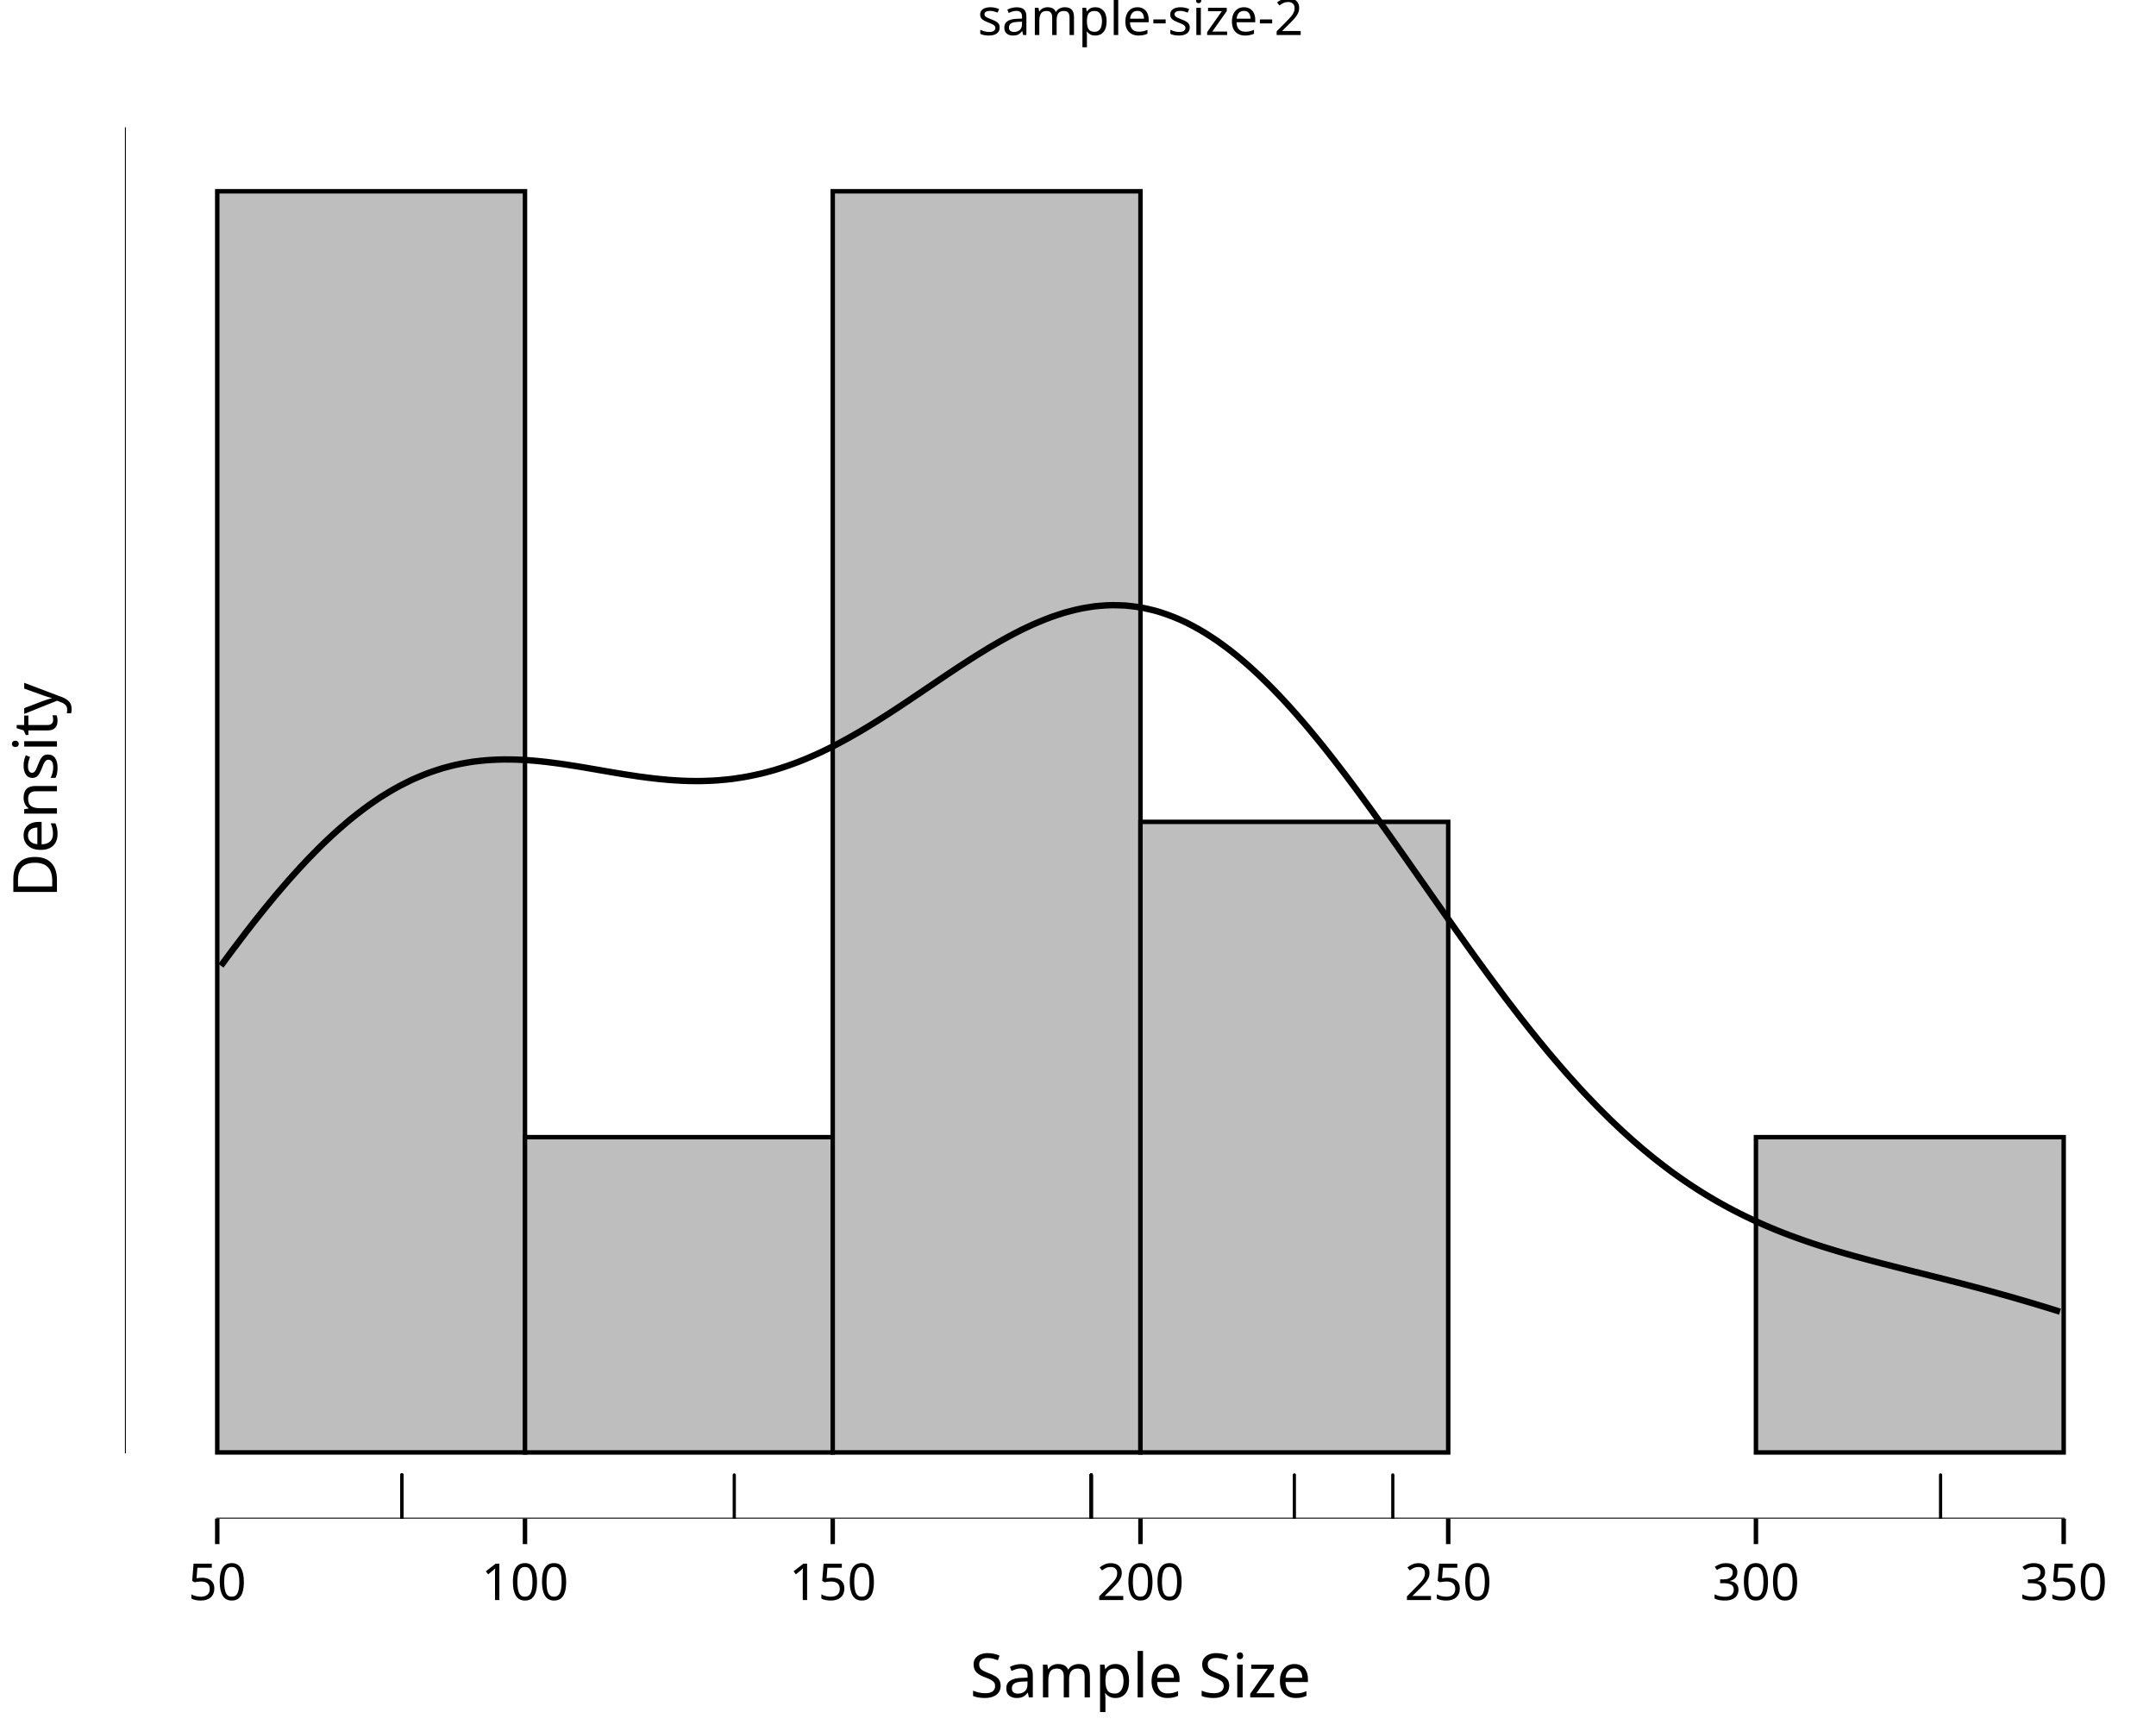
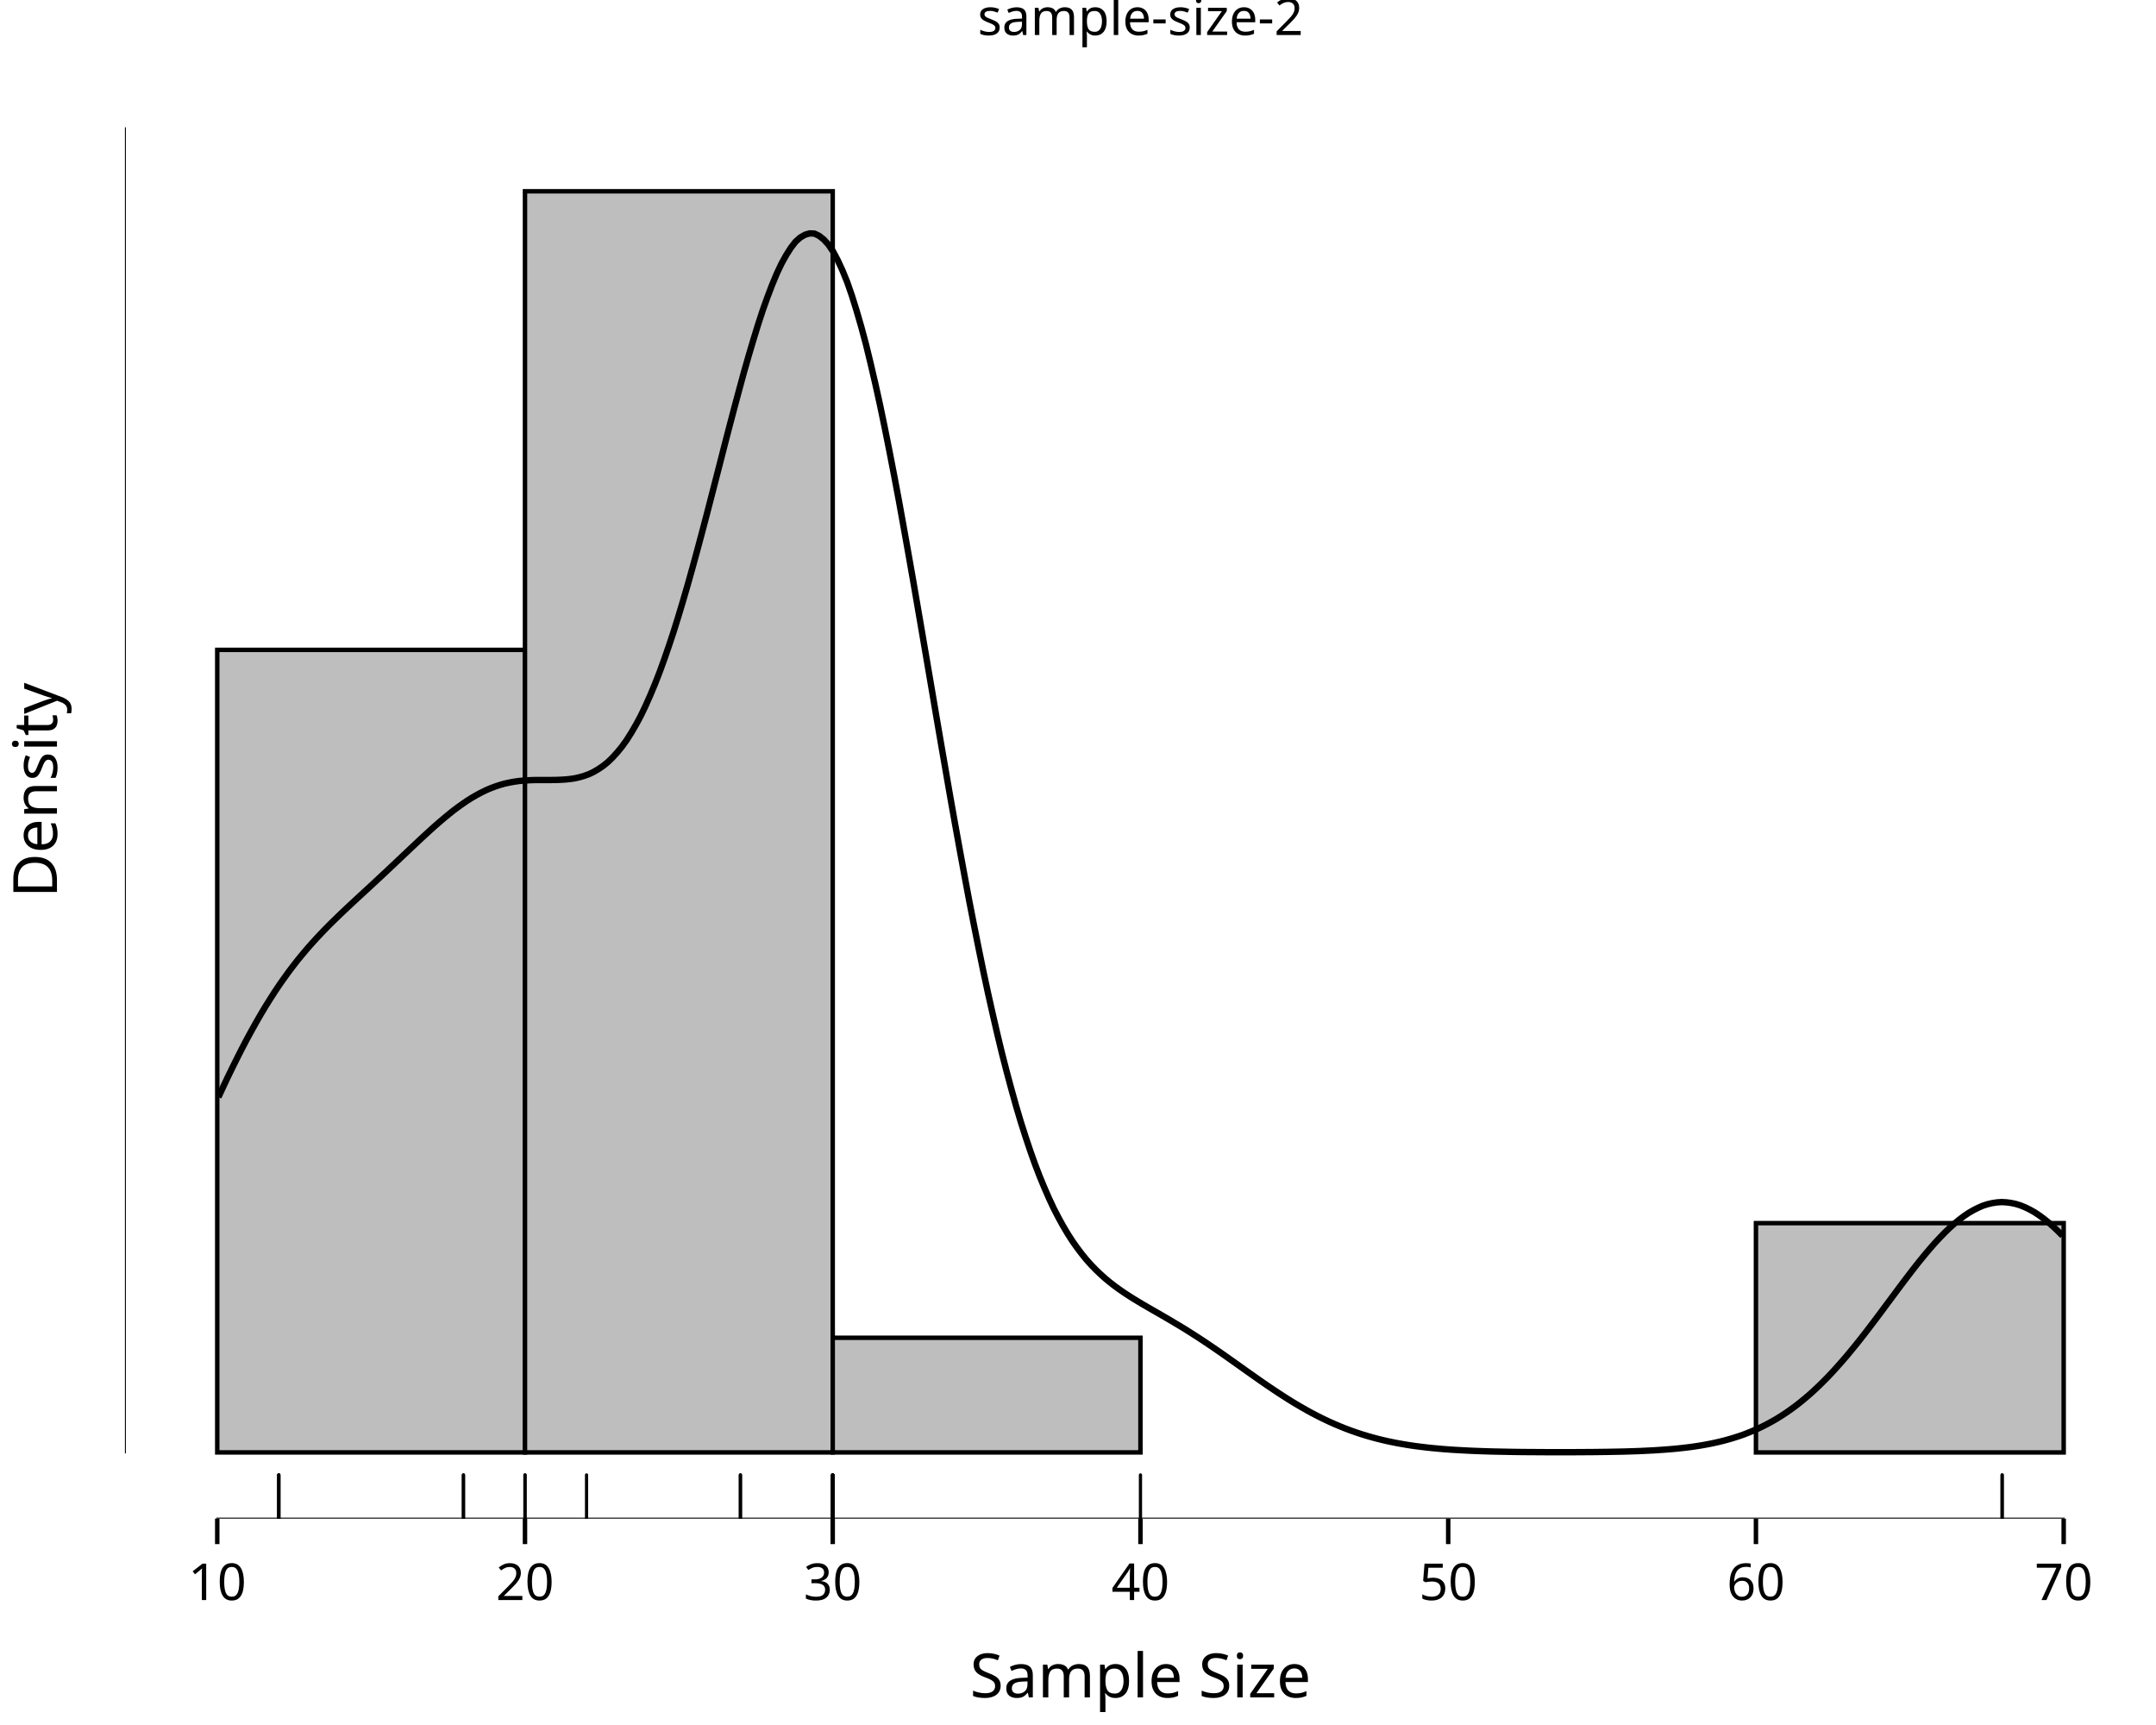
<svg xmlns="http://www.w3.org/2000/svg" class="svglite" data-engine-version="2.0" width="720.00pt" height="576.00pt" viewBox="0 0 720.00 576.00">
  <defs>
    <style type="text/css">
    .svglite line, .svglite polyline, .svglite polygon, .svglite path, .svglite rect, .svglite circle {
      fill: none;
      stroke: #000000;
      stroke-linecap: round;
      stroke-linejoin: round;
      stroke-miterlimit: 10.00;
    }
  </style>
  </defs>
  <rect width="100%" height="100%" style="stroke: none; fill: #FFFFFF;" />
  <defs>
    <clipPath id="cpMC4wMHw3MjAuMDB8MC4wMHw1NzYuMDA=">
      <rect x="0.00" y="0.00" width="720.00" height="576.00" />
    </clipPath>
  </defs>
  <g clip-path="url(#cpMC4wMHw3MjAuMDB8MC4wMHw1NzYuMDA=)">
    <rect x="0.00" y="0.00" width="720.00" height="576.00" style="stroke-width: 10.67; stroke: none;" />
  </g>
  <defs>
    <clipPath id="cpNDEuNzJ8NzIwLjAwfDIwLjcxfDUwNy4wOQ==">
      <rect x="41.72" y="20.71" width="678.28" height="486.39" />
    </clipPath>
  </defs>
  <g clip-path="url(#cpNDEuNzJ8NzIwLjAwfDIwLjcxfDUwNy4wOQ==)">
    <rect x="41.72" y="20.71" width="678.28" height="486.39" style="stroke-width: 10.67; stroke: none;" />
    <polyline points="72.55,484.99 689.17,42.82 " style="stroke-width: 1.07; stroke: none; stroke-linecap: butt;" />
-     <rect x="72.55" y="63.87" width="102.77" height="421.11" style="stroke-width: 1.49; stroke-linecap: square; stroke-linejoin: miter; fill: #BEBEBE;" />
-     <rect x="175.32" y="379.71" width="102.77" height="105.28" style="stroke-width: 1.49; stroke-linecap: square; stroke-linejoin: miter; fill: #BEBEBE;" />
-     <rect x="278.09" y="63.87" width="102.77" height="421.11" style="stroke-width: 1.49; stroke-linecap: square; stroke-linejoin: miter; fill: #BEBEBE;" />
-     <rect x="380.86" y="274.43" width="102.77" height="210.56" style="stroke-width: 1.49; stroke-linecap: square; stroke-linejoin: miter; fill: #BEBEBE;" />
+     <rect x="72.55" y="217.00" width="102.77" height="267.98" style="stroke-width: 1.49; stroke-linecap: square; stroke-linejoin: miter; fill: #BEBEBE;" />
+     <rect x="175.32" y="63.87" width="102.77" height="421.11" style="stroke-width: 1.49; stroke-linecap: square; stroke-linejoin: miter; fill: #BEBEBE;" />
+     <rect x="278.09" y="446.70" width="102.77" height="38.28" style="stroke-width: 1.49; stroke-linecap: square; stroke-linejoin: miter; fill: #BEBEBE;" />
+     <rect x="380.86" y="484.99" width="102.77" height="0.00" style="stroke-width: 1.49; stroke-linecap: square; stroke-linejoin: miter; fill: #BEBEBE;" />
    <rect x="483.63" y="484.99" width="102.77" height="0.00" style="stroke-width: 1.49; stroke-linecap: square; stroke-linejoin: miter; fill: #BEBEBE;" />
-     <rect x="586.40" y="379.71" width="102.77" height="105.28" style="stroke-width: 1.49; stroke-linecap: square; stroke-linejoin: miter; fill: #BEBEBE;" />
-     <polyline points="73.78,322.47 75.84,319.68 77.89,316.92 79.95,314.20 82.00,311.50 84.05,308.86 86.11,306.25 88.16,303.69 90.22,301.18 92.27,298.70 94.32,296.30 96.38,293.92 98.43,291.63 100.49,289.38 102.54,287.18 104.60,285.07 106.65,282.99 108.70,281.00 110.76,279.07 112.81,277.20 114.87,275.42 116.92,273.67 118.97,272.04 121.03,270.45 123.08,268.94 125.14,267.51 127.19,266.13 129.24,264.86 131.30,263.64 133.35,262.50 135.41,261.45 137.46,260.43 139.51,259.53 141.57,258.68 143.62,257.90 145.68,257.20 147.73,256.54 149.78,255.99 151.84,255.47 153.89,255.04 155.95,254.66 158.00,254.33 160.06,254.09 162.11,253.88 164.16,253.74 166.22,253.64 168.27,253.59 170.33,253.60 172.38,253.64 174.43,253.73 176.49,253.86 178.54,254.02 180.60,254.22 182.65,254.44 184.70,254.70 186.76,254.97 188.81,255.27 190.87,255.59 192.92,255.91 194.97,256.25 197.03,256.60 199.08,256.95 201.14,257.31 203.19,257.66 205.24,258.01 207.30,258.35 209.35,258.68 211.41,258.99 213.46,259.30 215.52,259.57 217.57,259.83 219.62,260.06 221.68,260.26 223.73,260.45 225.79,260.58 227.84,260.70 229.89,260.77 231.95,260.80 234.00,260.80 236.06,260.74 238.11,260.66 240.16,260.52 242.22,260.33 244.27,260.12 246.33,259.82 248.38,259.50 250.43,259.12 252.49,258.69 254.54,258.23 256.60,257.69 258.65,257.12 260.70,256.48 262.76,255.80 264.81,255.08 266.87,254.30 268.92,253.48 270.97,252.60 273.03,251.69 275.08,250.73 277.14,249.72 279.19,248.68 281.25,247.59 283.30,246.46 285.35,245.31 287.41,244.11 289.46,242.89 291.52,241.63 293.57,240.35 295.62,239.05 297.68,237.73 299.73,236.39 301.79,235.02 303.84,233.66 305.89,232.27 307.95,230.89 310.00,229.50 312.06,228.11 314.11,226.72 316.16,225.34 318.22,223.97 320.27,222.61 322.33,221.28 324.38,219.95 326.43,218.66 328.49,217.39 330.54,216.14 332.60,214.94 334.65,213.76 336.71,212.63 338.76,211.54 340.81,210.48 342.87,209.50 344.92,208.54 346.98,207.66 349.03,206.82 351.08,206.04 353.14,205.34 355.19,204.67 357.25,204.11 359.30,203.59 361.35,203.14 363.41,202.79 365.46,202.47 367.52,202.28 369.57,202.13 371.62,202.07 373.68,202.11 375.73,202.19 377.79,202.40 379.84,202.67 381.89,203.02 383.95,203.48 386.00,203.98 388.06,204.62 390.11,205.32 392.17,206.11 394.22,206.99 396.27,207.93 398.33,209.00 400.38,210.13 402.44,211.35 404.49,212.66 406.54,214.02 408.60,215.51 410.65,217.04 412.71,218.67 414.76,220.38 416.81,222.14 418.87,224.01 420.92,225.92 422.98,227.93 425.03,229.99 427.08,232.11 429.14,234.32 431.19,236.56 433.25,238.89 435.30,241.26 437.35,243.68 439.41,246.17 441.46,248.69 443.52,251.27 445.57,253.89 447.62,256.55 449.68,259.25 451.73,261.98 453.79,264.76 455.84,267.55 457.90,270.37 459.95,273.23 462.00,276.09 464.06,278.98 466.11,281.88 468.17,284.80 470.22,287.73 472.27,290.66 474.33,293.60 476.38,296.53 478.44,299.47 480.49,302.40 482.54,305.33 484.60,308.24 486.65,311.15 488.71,314.04 490.76,316.91 492.81,319.77 494.87,322.60 496.92,325.42 498.98,328.20 501.03,330.96 503.08,333.69 505.14,336.38 507.19,339.05 509.25,341.67 511.30,344.26 513.36,346.82 515.41,349.33 517.46,351.81 519.52,354.23 521.57,356.62 523.63,358.97 525.68,361.26 527.73,363.53 529.79,365.72 531.84,367.88 533.90,370.00 535.95,372.05 538.00,374.08 540.06,376.03 542.11,377.95 544.17,379.81 546.22,381.62 548.27,383.40 550.33,385.10 552.38,386.78 554.44,388.39 556.49,389.96 558.54,391.50 560.60,392.96 562.65,394.39 564.71,395.77 566.76,397.10 568.82,398.41 570.87,399.65 572.92,400.86 574.98,402.02 577.03,403.15 579.09,404.24 581.14,405.28 583.19,406.29 585.25,407.27 587.30,408.20 589.36,409.12 591.41,409.99 593.46,410.84 595.52,411.65 597.57,412.44 599.63,413.20 601.68,413.93 603.73,414.65 605.79,415.34 607.84,416.01 609.90,416.66 611.95,417.29 614.00,417.91 616.06,418.50 618.11,419.09 620.17,419.66 622.22,420.22 624.27,420.78 626.33,421.32 628.38,421.86 630.44,422.38 632.49,422.91 634.55,423.43 636.60,423.94 638.65,424.46 640.71,424.97 642.76,425.48 644.82,426.00 646.87,426.51 648.92,427.03 650.98,427.55 653.03,428.08 655.09,428.60 657.14,429.14 659.19,429.68 661.25,430.22 663.30,430.77 665.36,431.33 667.41,431.90 669.46,432.47 671.52,433.05 673.57,433.64 675.63,434.24 677.68,434.84 679.73,435.45 681.79,436.08 683.84,436.70 685.90,437.34 687.95,437.99 " style="stroke-width: 2.13; stroke-linecap: butt;" />
-     <line x1="364.42" y1="507.09" x2="364.42" y2="492.50" style="stroke-width: 1.07;" />
-     <line x1="364.42" y1="507.09" x2="364.42" y2="492.50" style="stroke-width: 1.07;" />
-     <line x1="364.42" y1="507.09" x2="364.42" y2="492.50" style="stroke-width: 1.07;" />
-     <line x1="364.42" y1="507.09" x2="364.42" y2="492.50" style="stroke-width: 1.07;" />
-     <line x1="134.21" y1="507.09" x2="134.21" y2="492.50" style="stroke-width: 1.07;" />
-     <line x1="134.21" y1="507.09" x2="134.21" y2="492.50" style="stroke-width: 1.07;" />
-     <line x1="134.21" y1="507.09" x2="134.21" y2="492.50" style="stroke-width: 1.07;" />
-     <line x1="134.21" y1="507.09" x2="134.21" y2="492.50" style="stroke-width: 1.07;" />
-     <line x1="245.21" y1="507.09" x2="245.21" y2="492.50" style="stroke-width: 1.07;" />
-     <line x1="432.25" y1="507.09" x2="432.25" y2="492.50" style="stroke-width: 1.07;" />
-     <line x1="465.13" y1="507.09" x2="465.13" y2="492.50" style="stroke-width: 1.07;" />
-     <line x1="648.06" y1="507.09" x2="648.06" y2="492.50" style="stroke-width: 1.07;" />
+     <rect x="586.40" y="408.42" width="102.77" height="76.57" style="stroke-width: 1.49; stroke-linecap: square; stroke-linejoin: miter; fill: #BEBEBE;" />
+     <polyline points="72.93,366.36 74.50,362.99 76.06,359.67 77.63,356.45 79.20,353.29 80.76,350.21 82.33,347.21 83.90,344.32 85.47,341.51 87.03,338.79 88.60,336.16 90.17,333.65 91.73,331.21 93.30,328.86 94.87,326.63 96.43,324.47 98.00,322.40 99.57,320.39 101.14,318.49 102.70,316.65 104.27,314.87 105.84,313.15 107.40,311.49 108.97,309.87 110.54,308.29 112.11,306.76 113.67,305.25 115.24,303.76 116.81,302.29 118.37,300.84 119.94,299.39 121.51,297.94 123.08,296.50 124.64,295.05 126.21,293.59 127.78,292.13 129.34,290.67 130.91,289.19 132.48,287.71 134.04,286.23 135.61,284.75 137.18,283.26 138.75,281.79 140.31,280.32 141.88,278.87 143.45,277.43 145.01,276.02 146.58,274.65 148.15,273.31 149.72,272.02 151.28,270.76 152.85,269.58 154.42,268.46 155.98,267.39 157.55,266.40 159.12,265.49 160.69,264.65 162.25,263.88 163.82,263.21 165.39,262.62 166.95,262.10 168.52,261.66 170.09,261.31 171.66,261.03 173.22,260.80 174.79,260.65 176.36,260.55 177.92,260.48 179.49,260.45 181.06,260.45 182.62,260.45 184.19,260.45 185.76,260.43 187.33,260.37 188.89,260.27 190.46,260.11 192.03,259.87 193.59,259.51 195.16,259.05 196.73,258.48 198.30,257.72 199.86,256.80 201.43,255.73 203.00,254.47 204.56,252.95 206.13,251.23 207.70,249.31 209.27,247.13 210.83,244.66 212.40,241.97 213.97,239.05 215.53,235.80 217.10,232.28 218.67,228.54 220.23,224.55 221.80,220.23 223.37,215.70 224.94,210.96 226.50,205.96 228.07,200.73 229.64,195.34 231.20,189.79 232.77,184.04 234.34,178.18 235.91,172.22 237.47,166.19 239.04,160.09 240.61,153.99 242.17,147.89 243.74,141.84 245.31,135.89 246.88,130.04 248.44,124.30 250.01,118.80 251.58,113.51 253.14,108.44 254.71,103.63 256.28,99.23 257.84,95.13 259.41,91.36 260.98,88.03 262.55,85.19 264.11,82.74 265.68,80.70 267.25,79.30 268.81,78.39 270.38,77.93 271.95,77.98 273.52,78.73 275.08,79.96 276.65,81.67 278.22,83.99 279.78,86.93 281.35,90.33 282.92,94.19 284.49,98.71 286.05,103.71 287.62,109.12 289.19,114.97 290.75,121.39 292.32,128.15 293.89,135.25 295.45,142.75 297.02,150.60 298.59,158.70 300.16,167.03 301.72,175.66 303.29,184.45 304.86,193.37 306.42,202.42 307.99,211.58 309.56,220.77 311.13,229.98 312.69,239.18 314.26,248.32 315.83,257.39 317.39,266.38 318.96,275.21 320.53,283.87 322.10,292.38 323.66,300.71 325.23,308.75 326.80,316.58 328.36,324.20 329.93,331.52 331.50,338.52 333.06,345.28 334.63,351.79 336.20,357.91 337.77,363.75 339.33,369.34 340.90,374.63 342.47,379.55 344.03,384.21 345.60,388.62 347.17,392.73 348.74,396.52 350.30,400.10 351.87,403.46 353.44,406.50 355.00,409.34 356.57,411.98 358.14,414.44 359.71,416.65 361.27,418.71 362.84,420.64 364.41,422.39 365.97,424.00 367.54,425.50 369.11,426.91 370.68,428.20 372.24,429.41 373.81,430.55 375.38,431.64 376.94,432.66 378.51,433.65 380.08,434.61 381.64,435.54 383.21,436.45 384.78,437.36 386.35,438.26 387.91,439.16 389.48,440.07 391.05,440.99 392.61,441.92 394.18,442.86 395.75,443.82 397.32,444.80 398.88,445.80 400.45,446.81 402.02,447.84 403.58,448.89 405.15,449.95 406.72,451.03 408.29,452.12 409.85,453.22 411.42,454.33 412.99,455.44 414.55,456.55 416.12,457.67 417.69,458.78 419.25,459.88 420.82,460.98 422.39,462.07 423.96,463.14 425.52,464.19 427.09,465.23 428.66,466.24 430.22,467.24 431.79,468.21 433.36,469.15 434.93,470.06 436.49,470.95 438.06,471.81 439.63,472.63 441.19,473.42 442.76,474.18 444.33,474.91 445.90,475.60 447.46,476.26 449.03,476.89 450.60,477.49 452.16,478.05 453.73,478.59 455.30,479.09 456.86,479.56 458.43,480.00 460.00,480.42 461.57,480.81 463.13,481.17 464.70,481.50 466.27,481.82 467.83,482.10 469.40,482.37 470.97,482.62 472.54,482.85 474.10,483.05 475.67,483.24 477.24,483.42 478.80,483.58 480.37,483.72 481.94,483.86 483.51,483.98 485.07,484.09 486.64,484.18 488.21,484.27 489.77,484.35 491.34,484.43 492.91,484.49 494.47,484.55 496.04,484.60 497.61,484.65 499.18,484.69 500.74,484.72 502.31,484.75 503.88,484.78 505.44,484.81 507.01,484.83 508.58,484.85 510.15,484.86 511.71,484.87 513.28,484.88 514.85,484.89 516.41,484.90 517.98,484.90 519.55,484.91 521.12,484.91 522.68,484.91 524.25,484.90 525.82,484.90 527.38,484.89 528.95,484.88 530.52,484.87 532.08,484.86 533.65,484.84 535.22,484.82 536.79,484.80 538.35,484.77 539.92,484.74 541.49,484.71 543.05,484.67 544.62,484.62 546.19,484.57 547.76,484.51 549.32,484.44 550.89,484.36 552.46,484.28 554.02,484.18 555.59,484.07 557.16,483.95 558.73,483.82 560.29,483.67 561.86,483.50 563.43,483.32 564.99,483.12 566.56,482.89 568.13,482.64 569.70,482.36 571.26,482.06 572.83,481.73 574.40,481.37 575.96,480.98 577.53,480.54 579.10,480.07 580.66,479.57 582.23,479.03 583.80,478.42 585.37,477.78 586.93,477.10 588.50,476.36 590.07,475.56 591.63,474.71 593.20,473.82 594.77,472.84 596.34,471.82 597.90,470.73 599.47,469.59 601.04,468.37 602.60,467.09 604.17,465.76 605.74,464.35 607.31,462.87 608.87,461.34 610.44,459.75 612.01,458.08 613.57,456.36 615.14,454.59 616.71,452.77 618.27,450.88 619.84,448.96 621.41,446.99 622.98,444.98 624.54,442.94 626.11,440.88 627.68,438.79 629.24,436.68 630.81,434.57 632.38,432.46 633.95,430.35 635.51,428.26 637.08,426.20 638.65,424.15 640.21,422.15 641.78,420.20 643.35,418.30 644.92,416.46 646.48,414.70 648.05,413.03 649.62,411.42 651.18,409.91 652.75,408.53 654.32,407.24 655.88,406.06 657.45,405.00 659.02,404.09 660.59,403.30 662.15,402.61 663.72,402.11 665.29,401.74 666.85,401.50 668.42,401.39 669.99,401.47 671.56,401.67 673.12,402.00 674.69,402.48 676.26,403.12 677.82,403.88 679.39,404.75 680.96,405.79 682.53,406.94 684.09,408.20 685.66,409.56 687.23,411.05 688.79,412.62 " style="stroke-width: 2.13; stroke-linecap: butt;" />
+     <line x1="195.88" y1="507.09" x2="195.88" y2="492.50" style="stroke-width: 1.07;" />
+     <line x1="247.26" y1="507.09" x2="247.26" y2="492.50" style="stroke-width: 1.07;" />
+     <line x1="247.26" y1="507.09" x2="247.26" y2="492.50" style="stroke-width: 1.07;" />
+     <line x1="278.09" y1="507.09" x2="278.09" y2="492.50" style="stroke-width: 1.07;" />
+     <line x1="278.09" y1="507.09" x2="278.09" y2="492.50" style="stroke-width: 1.07;" />
+     <line x1="278.09" y1="507.09" x2="278.09" y2="492.50" style="stroke-width: 1.07;" />
+     <line x1="278.09" y1="507.09" x2="278.09" y2="492.50" style="stroke-width: 1.07;" />
+     <line x1="668.62" y1="507.09" x2="668.62" y2="492.50" style="stroke-width: 1.07;" />
+     <line x1="668.62" y1="507.09" x2="668.62" y2="492.50" style="stroke-width: 1.07;" />
+     <line x1="93.11" y1="507.09" x2="93.11" y2="492.50" style="stroke-width: 1.07;" />
+     <line x1="93.11" y1="507.09" x2="93.11" y2="492.50" style="stroke-width: 1.07;" />
+     <line x1="93.11" y1="507.09" x2="93.11" y2="492.50" style="stroke-width: 1.07;" />
+     <line x1="278.09" y1="507.09" x2="278.09" y2="492.50" style="stroke-width: 1.07;" />
+     <line x1="380.86" y1="507.09" x2="380.86" y2="492.50" style="stroke-width: 1.07;" />
+     <line x1="278.09" y1="507.09" x2="278.09" y2="492.50" style="stroke-width: 1.07;" />
+     <line x1="278.09" y1="507.09" x2="278.09" y2="492.50" style="stroke-width: 1.07;" />
+     <line x1="278.09" y1="507.09" x2="278.09" y2="492.50" style="stroke-width: 1.07;" />
+     <line x1="175.32" y1="507.09" x2="175.32" y2="492.50" style="stroke-width: 1.07;" />
+     <line x1="175.32" y1="507.09" x2="175.32" y2="492.50" style="stroke-width: 1.07;" />
+     <line x1="154.77" y1="507.09" x2="154.77" y2="492.50" style="stroke-width: 1.07;" />
+     <line x1="154.77" y1="507.09" x2="154.77" y2="492.50" style="stroke-width: 1.07;" />
    <line x1="72.23" y1="507.09" x2="689.49" y2="507.09" style="stroke-width: 0.64; stroke-linecap: butt;" />
    <line x1="41.72" y1="485.30" x2="41.72" y2="42.50" style="stroke-width: 0.64; stroke-linecap: butt;" />
    <rect x="41.72" y="20.71" width="678.28" height="486.39" style="stroke-width: 0.00; stroke: none;" />
  </g>
  <g clip-path="url(#cpMC4wMHw3MjAuMDB8MC4wMHw1NzYuMDA=)">
    <polyline points="41.72,507.09 41.72,20.71 " style="stroke-width: 0.00; stroke: none; stroke-linecap: butt;" />
    <polyline points="41.72,507.09 720.00,507.09 " style="stroke-width: 0.00; stroke: none; stroke-linecap: butt;" />
    <polyline points="72.55,515.60 72.55,507.09 " style="stroke-width: 1.49; stroke-linecap: butt;" />
    <polyline points="175.32,515.60 175.32,507.09 " style="stroke-width: 1.49; stroke-linecap: butt;" />
    <polyline points="278.09,515.60 278.09,507.09 " style="stroke-width: 1.49; stroke-linecap: butt;" />
    <polyline points="380.86,515.60 380.86,507.09 " style="stroke-width: 1.49; stroke-linecap: butt;" />
    <polyline points="483.63,515.60 483.63,507.09 " style="stroke-width: 1.49; stroke-linecap: butt;" />
    <polyline points="586.40,515.60 586.40,507.09 " style="stroke-width: 1.49; stroke-linecap: butt;" />
    <polyline points="689.17,515.60 689.17,507.09 " style="stroke-width: 1.49; stroke-linecap: butt;" />
-     <text x="72.55" y="534.27" text-anchor="middle" style="font-size: 17.00px; font-family: sans;" textLength="18.91px" lengthAdjust="spacingAndGlyphs">50</text>
-     <text x="175.32" y="534.27" text-anchor="middle" style="font-size: 17.00px; font-family: sans;" textLength="28.37px" lengthAdjust="spacingAndGlyphs">100</text>
-     <text x="278.09" y="534.27" text-anchor="middle" style="font-size: 17.00px; font-family: sans;" textLength="28.37px" lengthAdjust="spacingAndGlyphs">150</text>
-     <text x="380.86" y="534.27" text-anchor="middle" style="font-size: 17.00px; font-family: sans;" textLength="28.37px" lengthAdjust="spacingAndGlyphs">200</text>
-     <text x="483.63" y="534.27" text-anchor="middle" style="font-size: 17.00px; font-family: sans;" textLength="28.37px" lengthAdjust="spacingAndGlyphs">250</text>
-     <text x="586.40" y="534.27" text-anchor="middle" style="font-size: 17.00px; font-family: sans;" textLength="28.37px" lengthAdjust="spacingAndGlyphs">300</text>
-     <text x="689.17" y="534.27" text-anchor="middle" style="font-size: 17.00px; font-family: sans;" textLength="28.37px" lengthAdjust="spacingAndGlyphs">350</text>
+     <text x="72.55" y="534.27" text-anchor="middle" style="font-size: 17.00px; font-family: sans;" textLength="18.91px" lengthAdjust="spacingAndGlyphs">10</text>
+     <text x="175.32" y="534.27" text-anchor="middle" style="font-size: 17.00px; font-family: sans;" textLength="18.91px" lengthAdjust="spacingAndGlyphs">20</text>
+     <text x="278.09" y="534.27" text-anchor="middle" style="font-size: 17.00px; font-family: sans;" textLength="18.91px" lengthAdjust="spacingAndGlyphs">30</text>
+     <text x="380.86" y="534.27" text-anchor="middle" style="font-size: 17.00px; font-family: sans;" textLength="18.91px" lengthAdjust="spacingAndGlyphs">40</text>
+     <text x="483.63" y="534.27" text-anchor="middle" style="font-size: 17.00px; font-family: sans;" textLength="18.91px" lengthAdjust="spacingAndGlyphs">50</text>
+     <text x="586.40" y="534.27" text-anchor="middle" style="font-size: 17.00px; font-family: sans;" textLength="18.91px" lengthAdjust="spacingAndGlyphs">60</text>
+     <text x="689.17" y="534.27" text-anchor="middle" style="font-size: 17.00px; font-family: sans;" textLength="18.91px" lengthAdjust="spacingAndGlyphs">70</text>
    <text x="380.86" y="566.78" text-anchor="middle" style="font-size: 20.40px; font-family: sans;" textLength="114.54px" lengthAdjust="spacingAndGlyphs">Sample Size</text>
    <text transform="translate(19.02,263.90) rotate(-90)" text-anchor="middle" style="font-size: 20.40px; font-family: sans;" textLength="68.04px" lengthAdjust="spacingAndGlyphs">Density</text>
    <text x="380.86" y="11.70" text-anchor="middle" style="font-size: 17.00px; font-family: sans;" textLength="105.84px" lengthAdjust="spacingAndGlyphs">sample-size-2</text>
  </g>
</svg>
